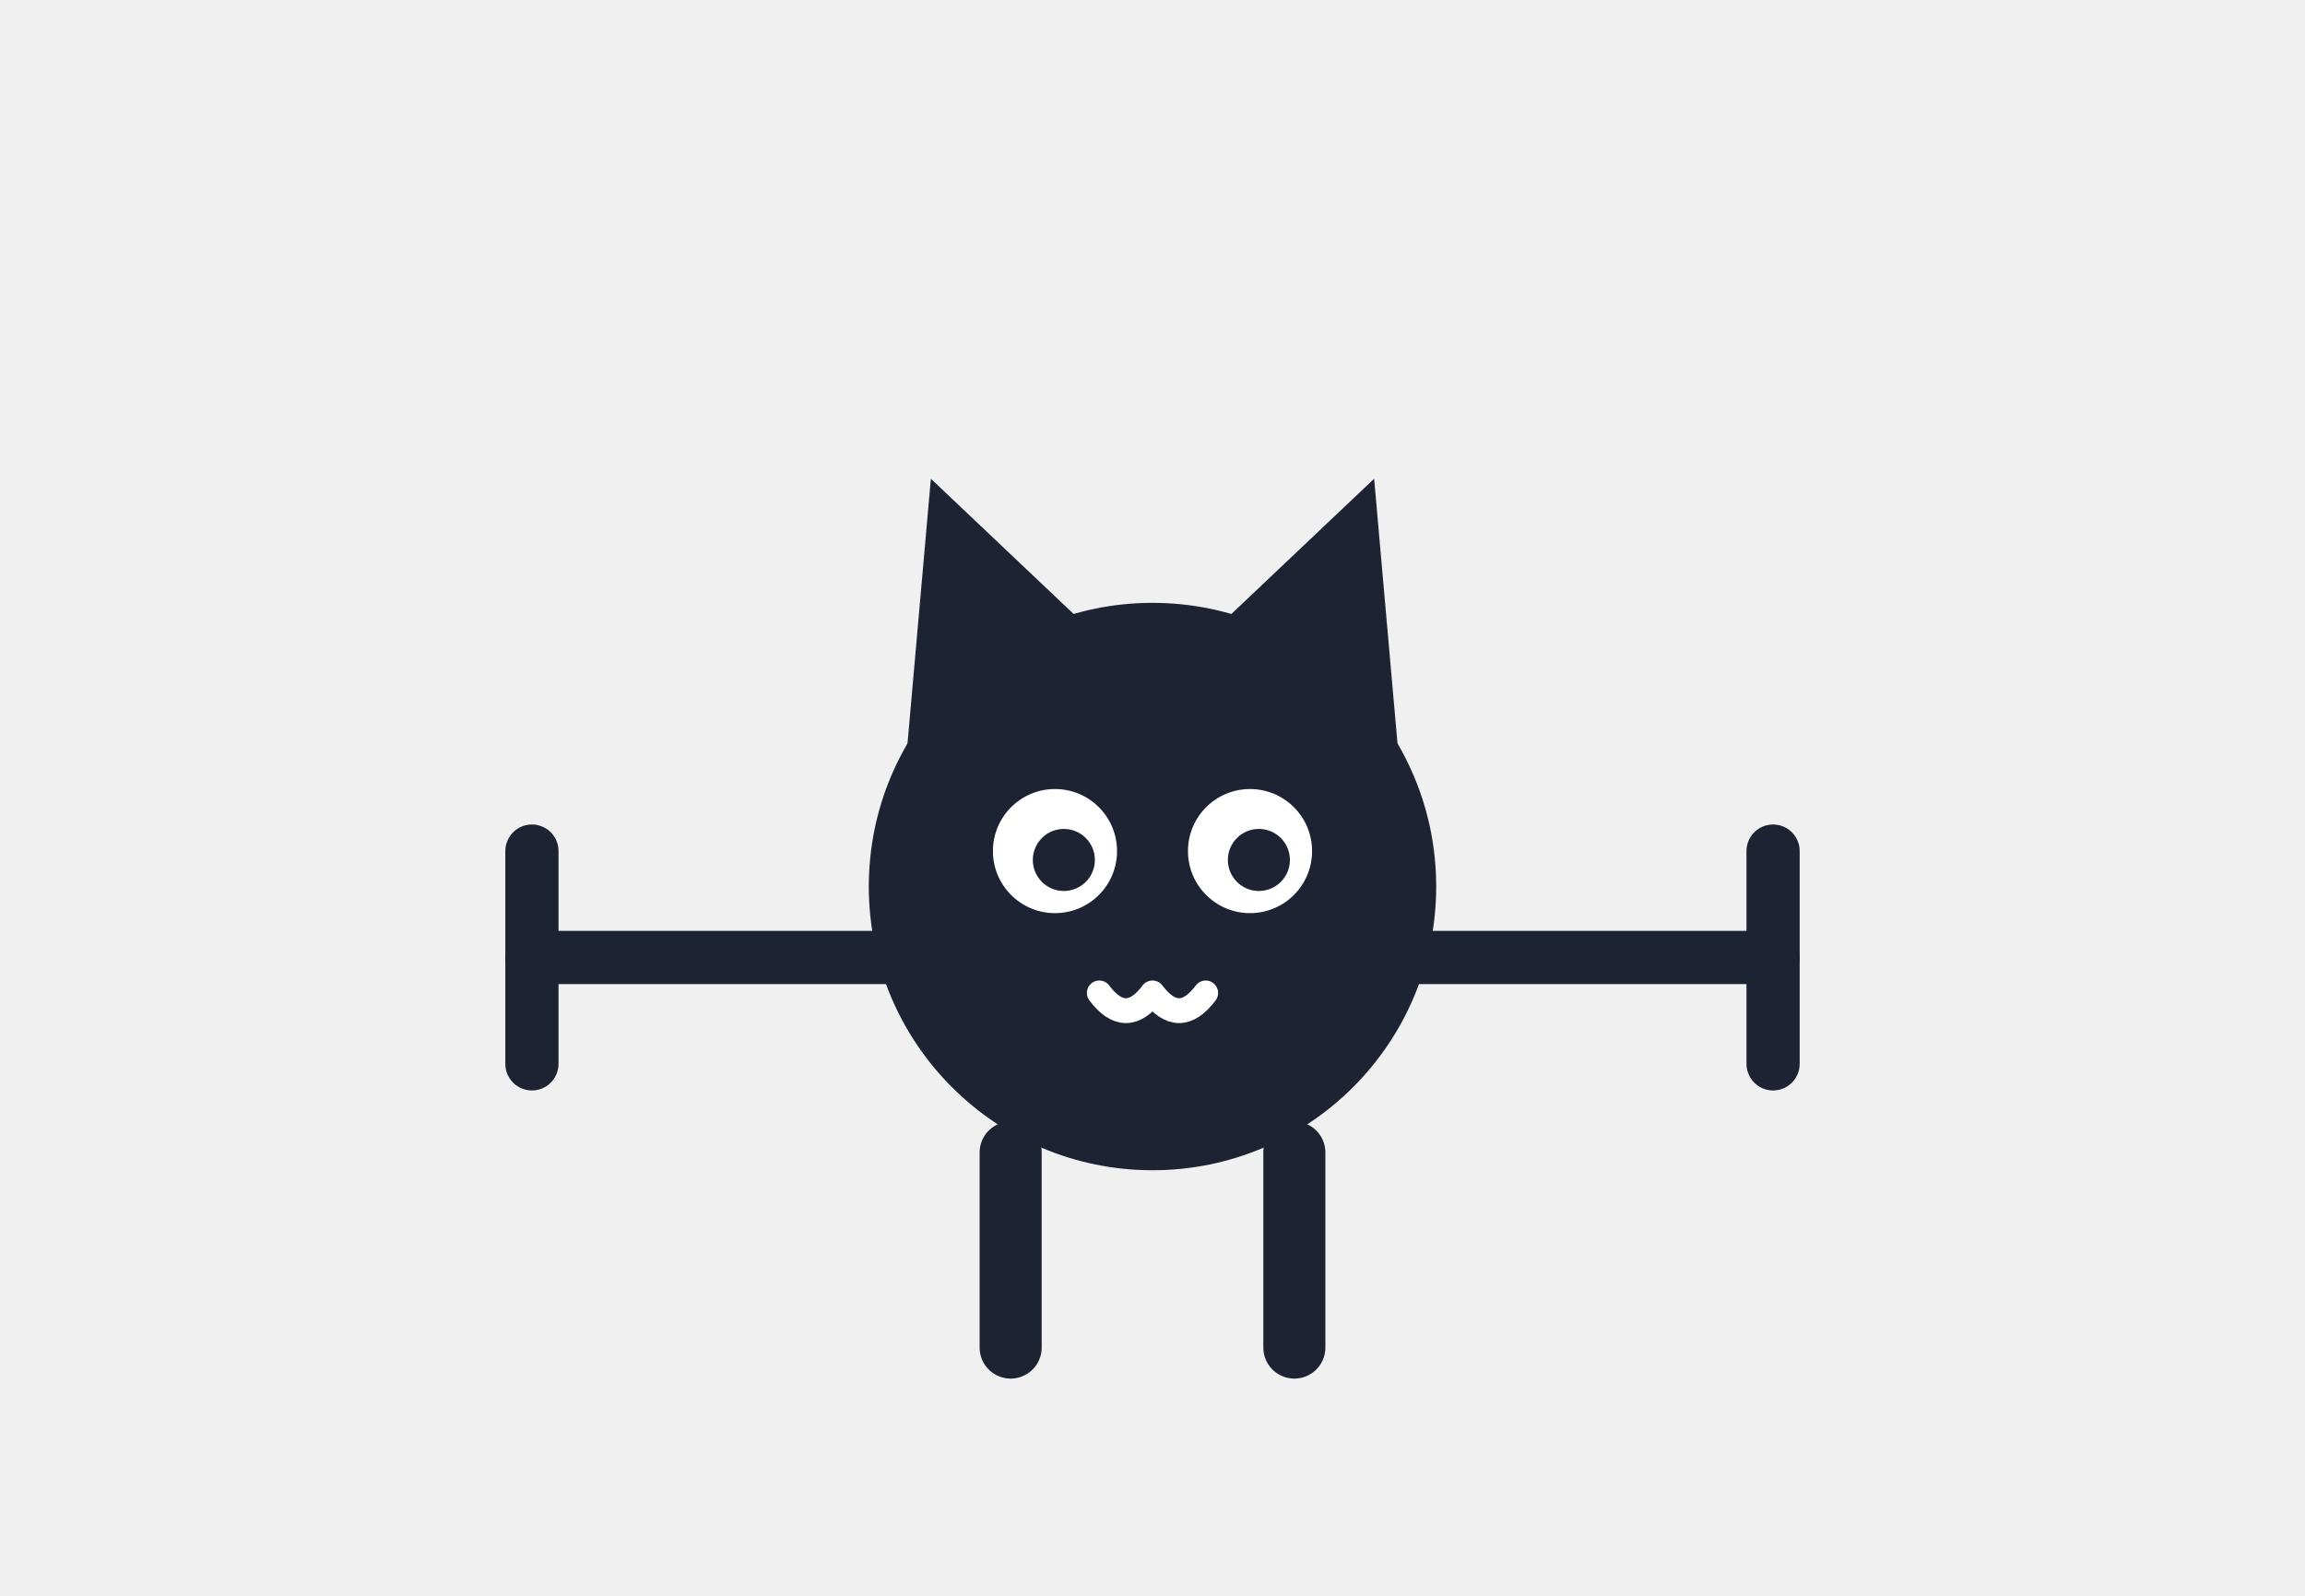
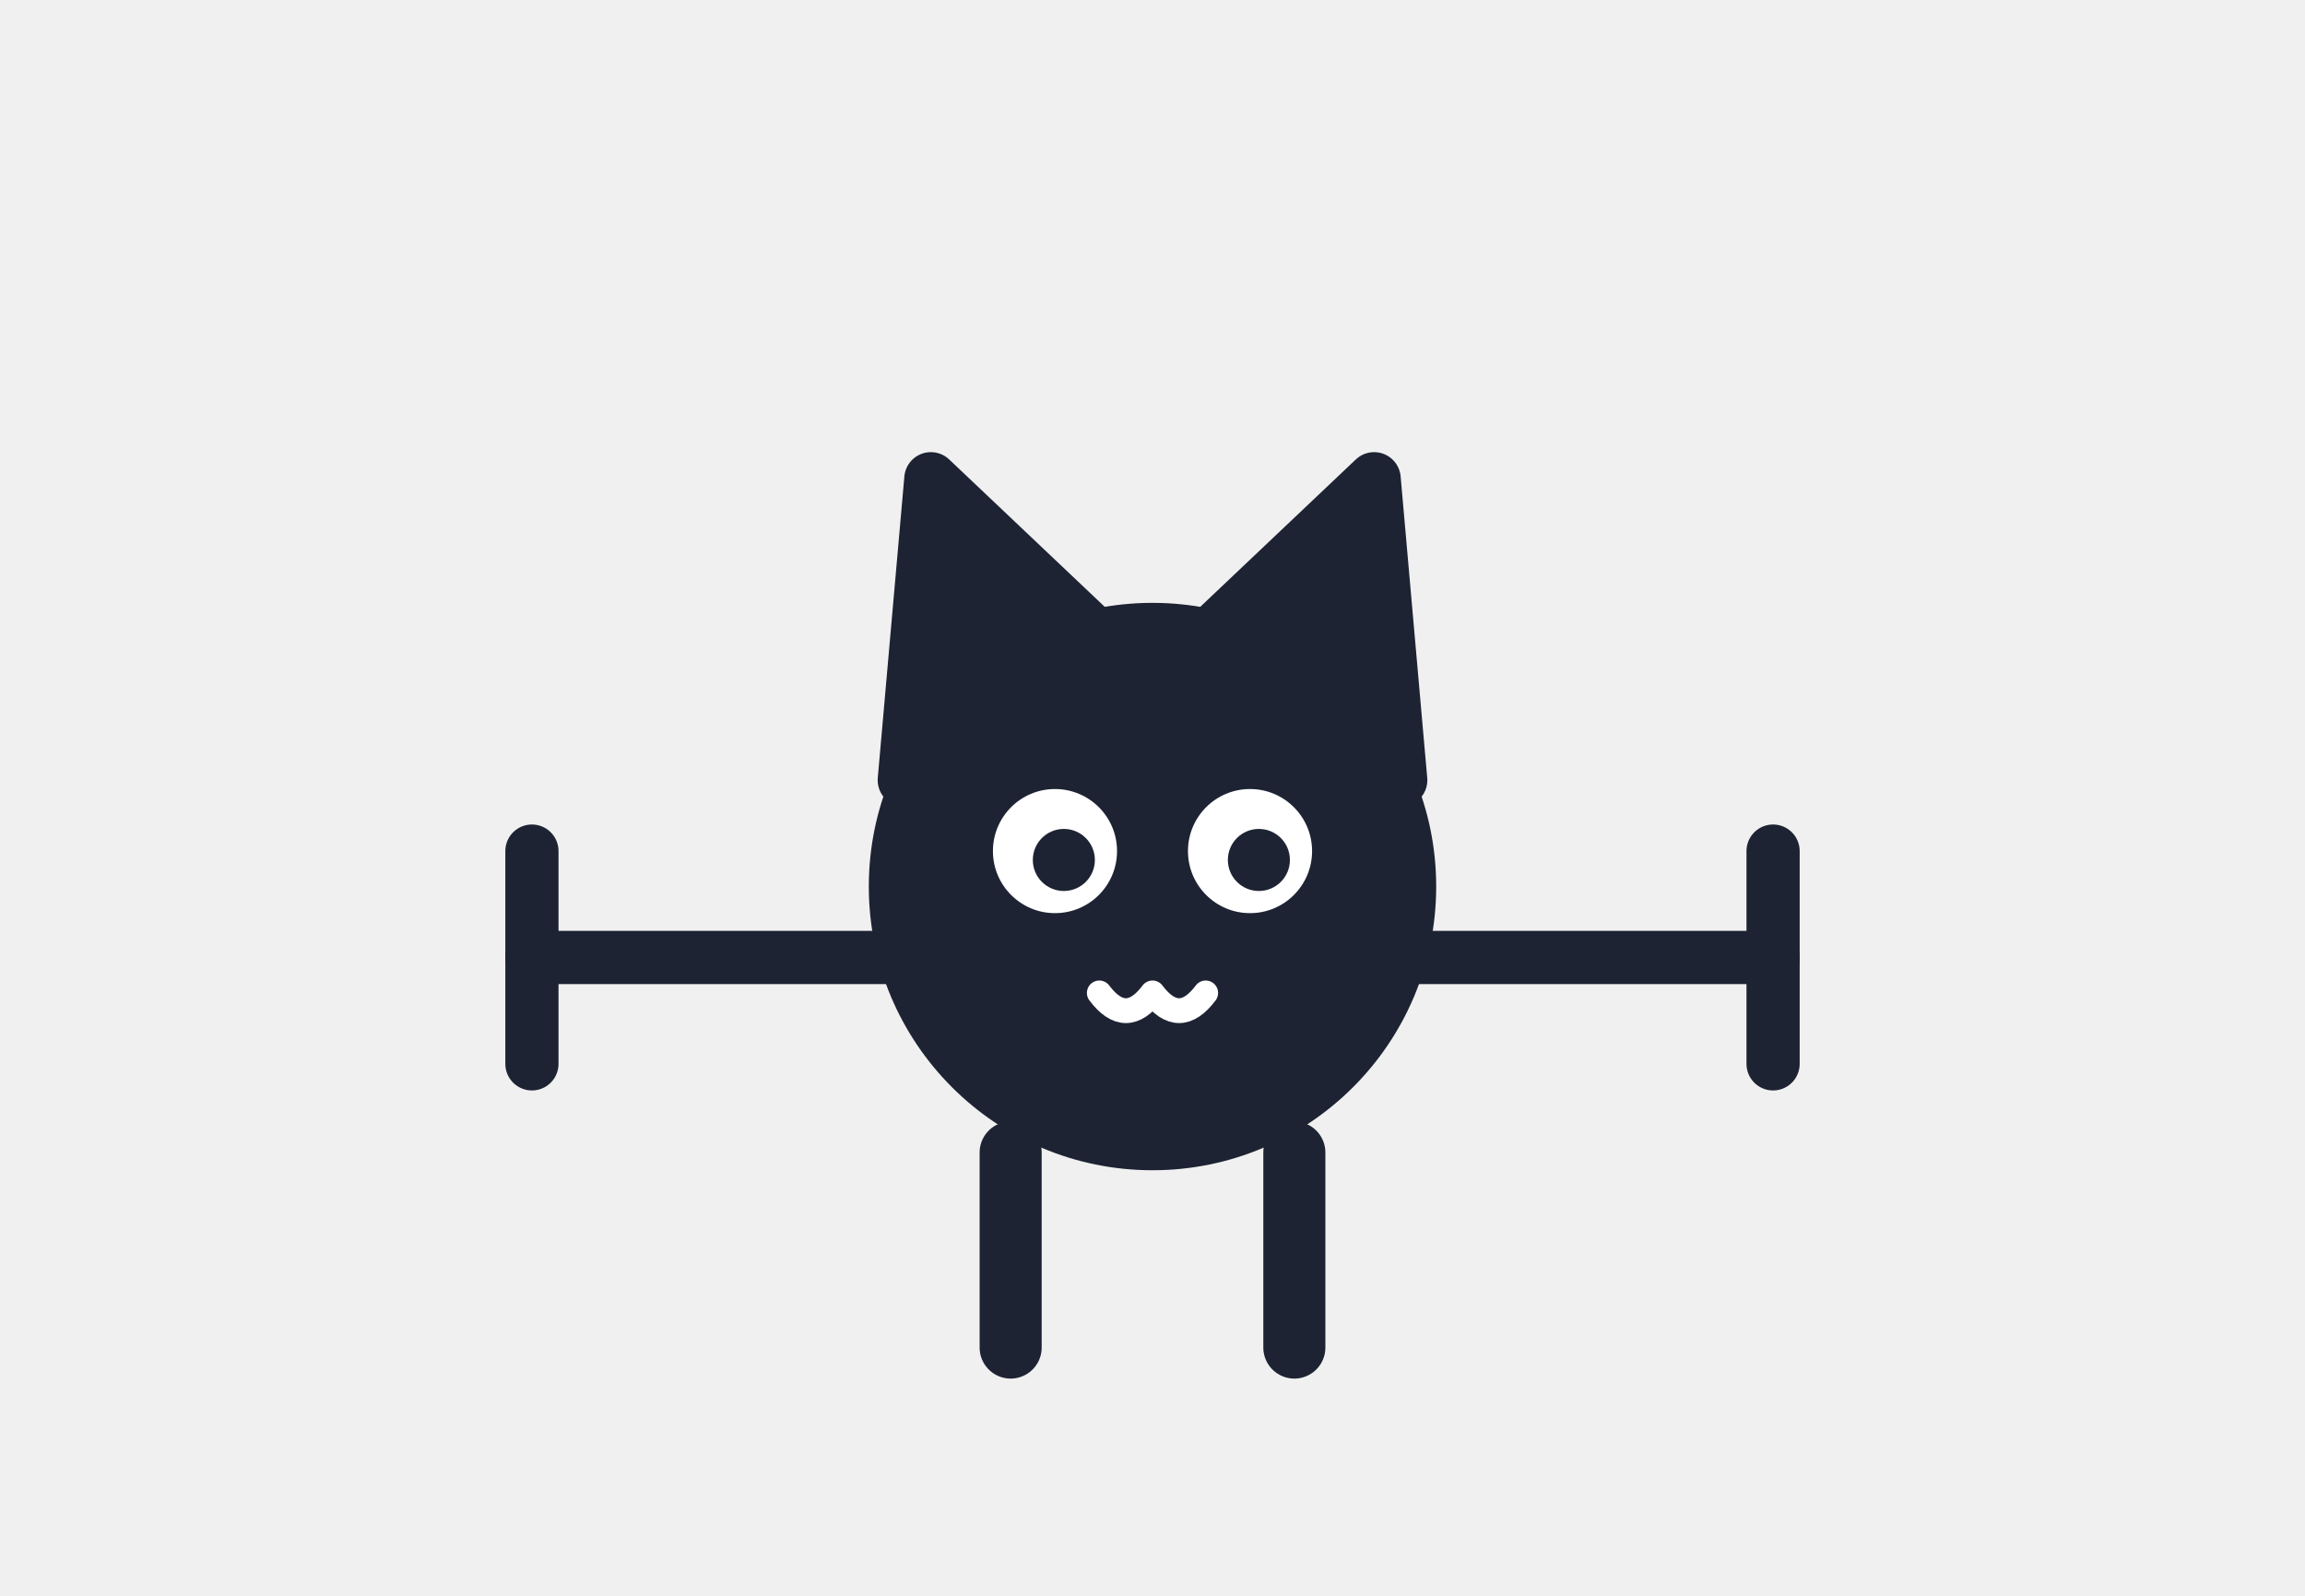
<svg xmlns="http://www.w3.org/2000/svg" viewBox="-130 -100 260 180" width="260" height="180">
  <path d="M-20 8 Q-45.0 8.0 -70.0 8.0" fill="none" stroke="#1D2333" stroke-width="6" stroke-linecap="round" />
  <line x1="-70.0" y1="-4.0" x2="-70.0" y2="20.0" stroke="#1D2333" stroke-width="6" stroke-linecap="round" />
  <path d="M20 8 Q45.0 8.0 70.0 8.0" fill="none" stroke="#1D2333" stroke-width="6" stroke-linecap="round" />
  <line x1="70.0" y1="-4.0" x2="70.0" y2="20.0" stroke="#1D2333" stroke-width="6" stroke-linecap="round" />
  <path d="M-16 30 V52 M16 30 V52" stroke="#1D2333" stroke-width="7" stroke-linecap="round" />
-   <path d="M-28 -12 L-25 -46 L-6 -28 Z M28 -12 L25 -46 L6 -28 Z" fill="#1D2333" />
+   <path d="M-28 -12 L-25 -46 L-6 -28 Z M28 -12 L25 -46 L6 -28 Z" fill="#1D2333" stroke="#1D2333" stroke-width="6" stroke-linejoin="round" />
  <circle r="32" fill="#1D2333" />
  <circle cx="-11" cy="-4" r="7" fill="#FFFFFF" />
  <circle cx="-10" cy="-3" r="3.5" fill="#1D2333" />
  <circle cx="11" cy="-4" r="7" fill="#FFFFFF" />
  <circle cx="12" cy="-3" r="3.5" fill="#1D2333" />
  <path d="M-6 12 q3 4 6 0 q3 4 6 0" stroke="#FFFFFF" stroke-width="2.8" fill="none" stroke-linecap="round" stroke-linejoin="round" />
</svg>
